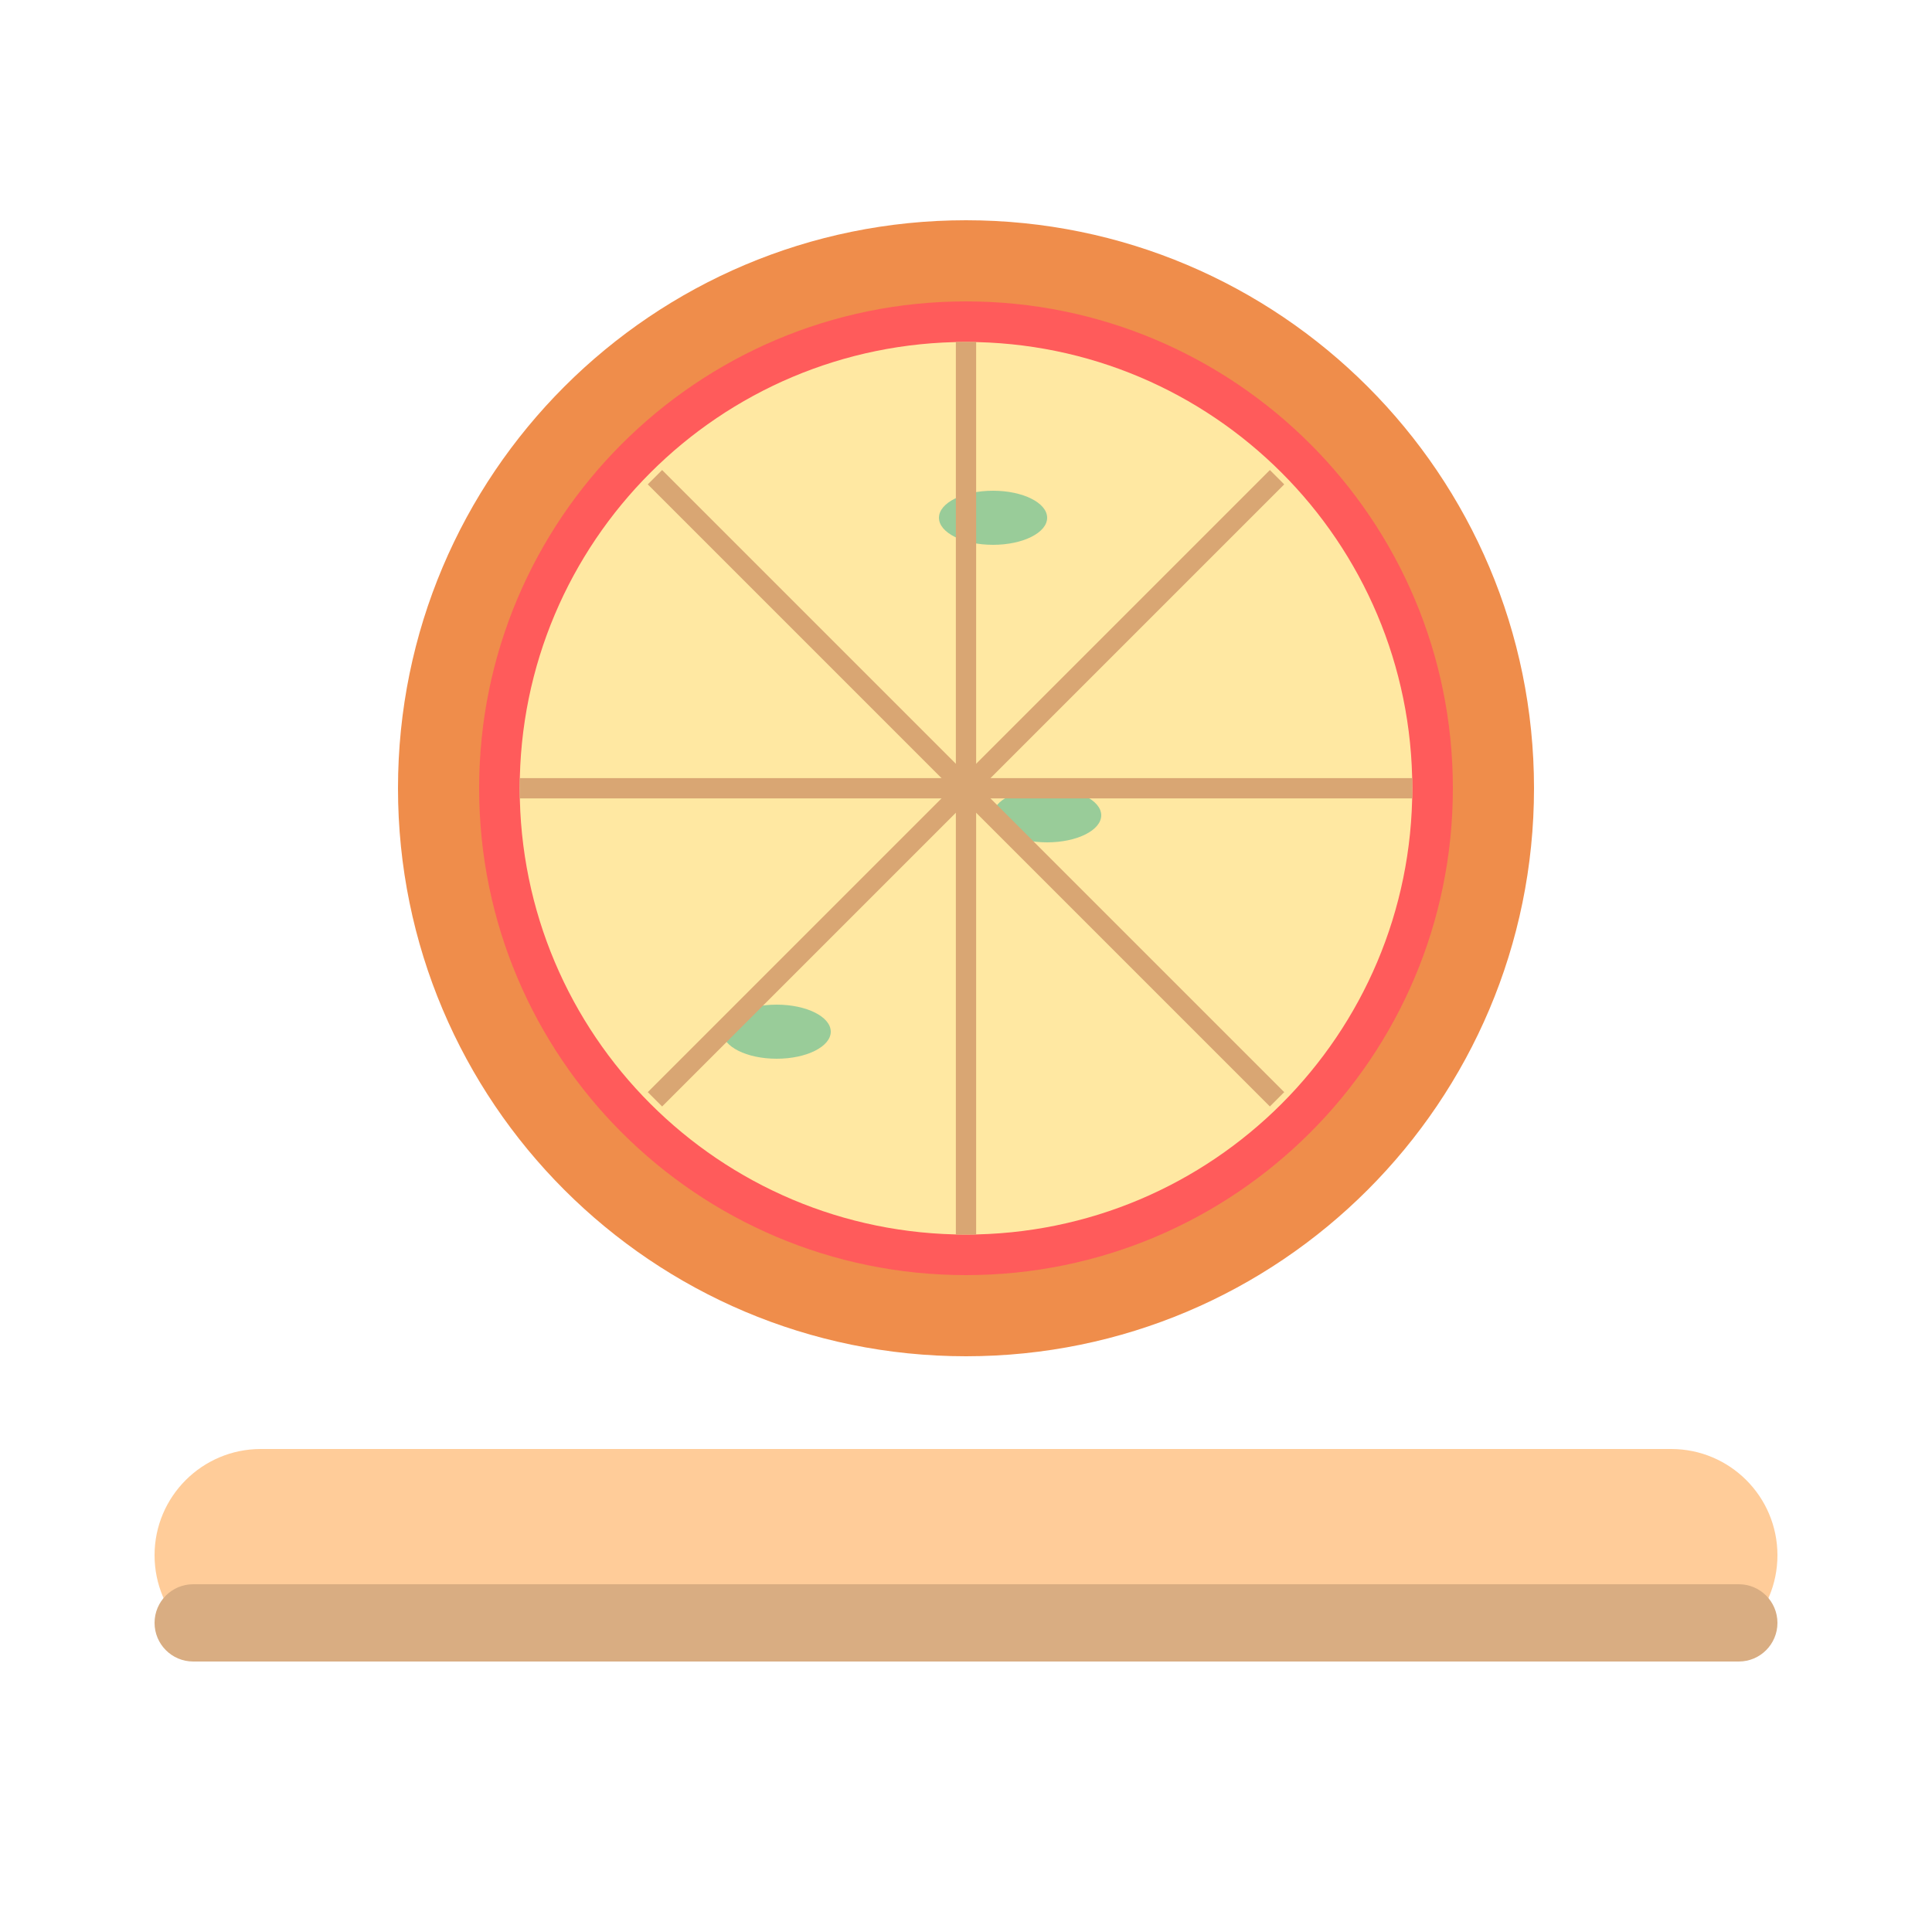
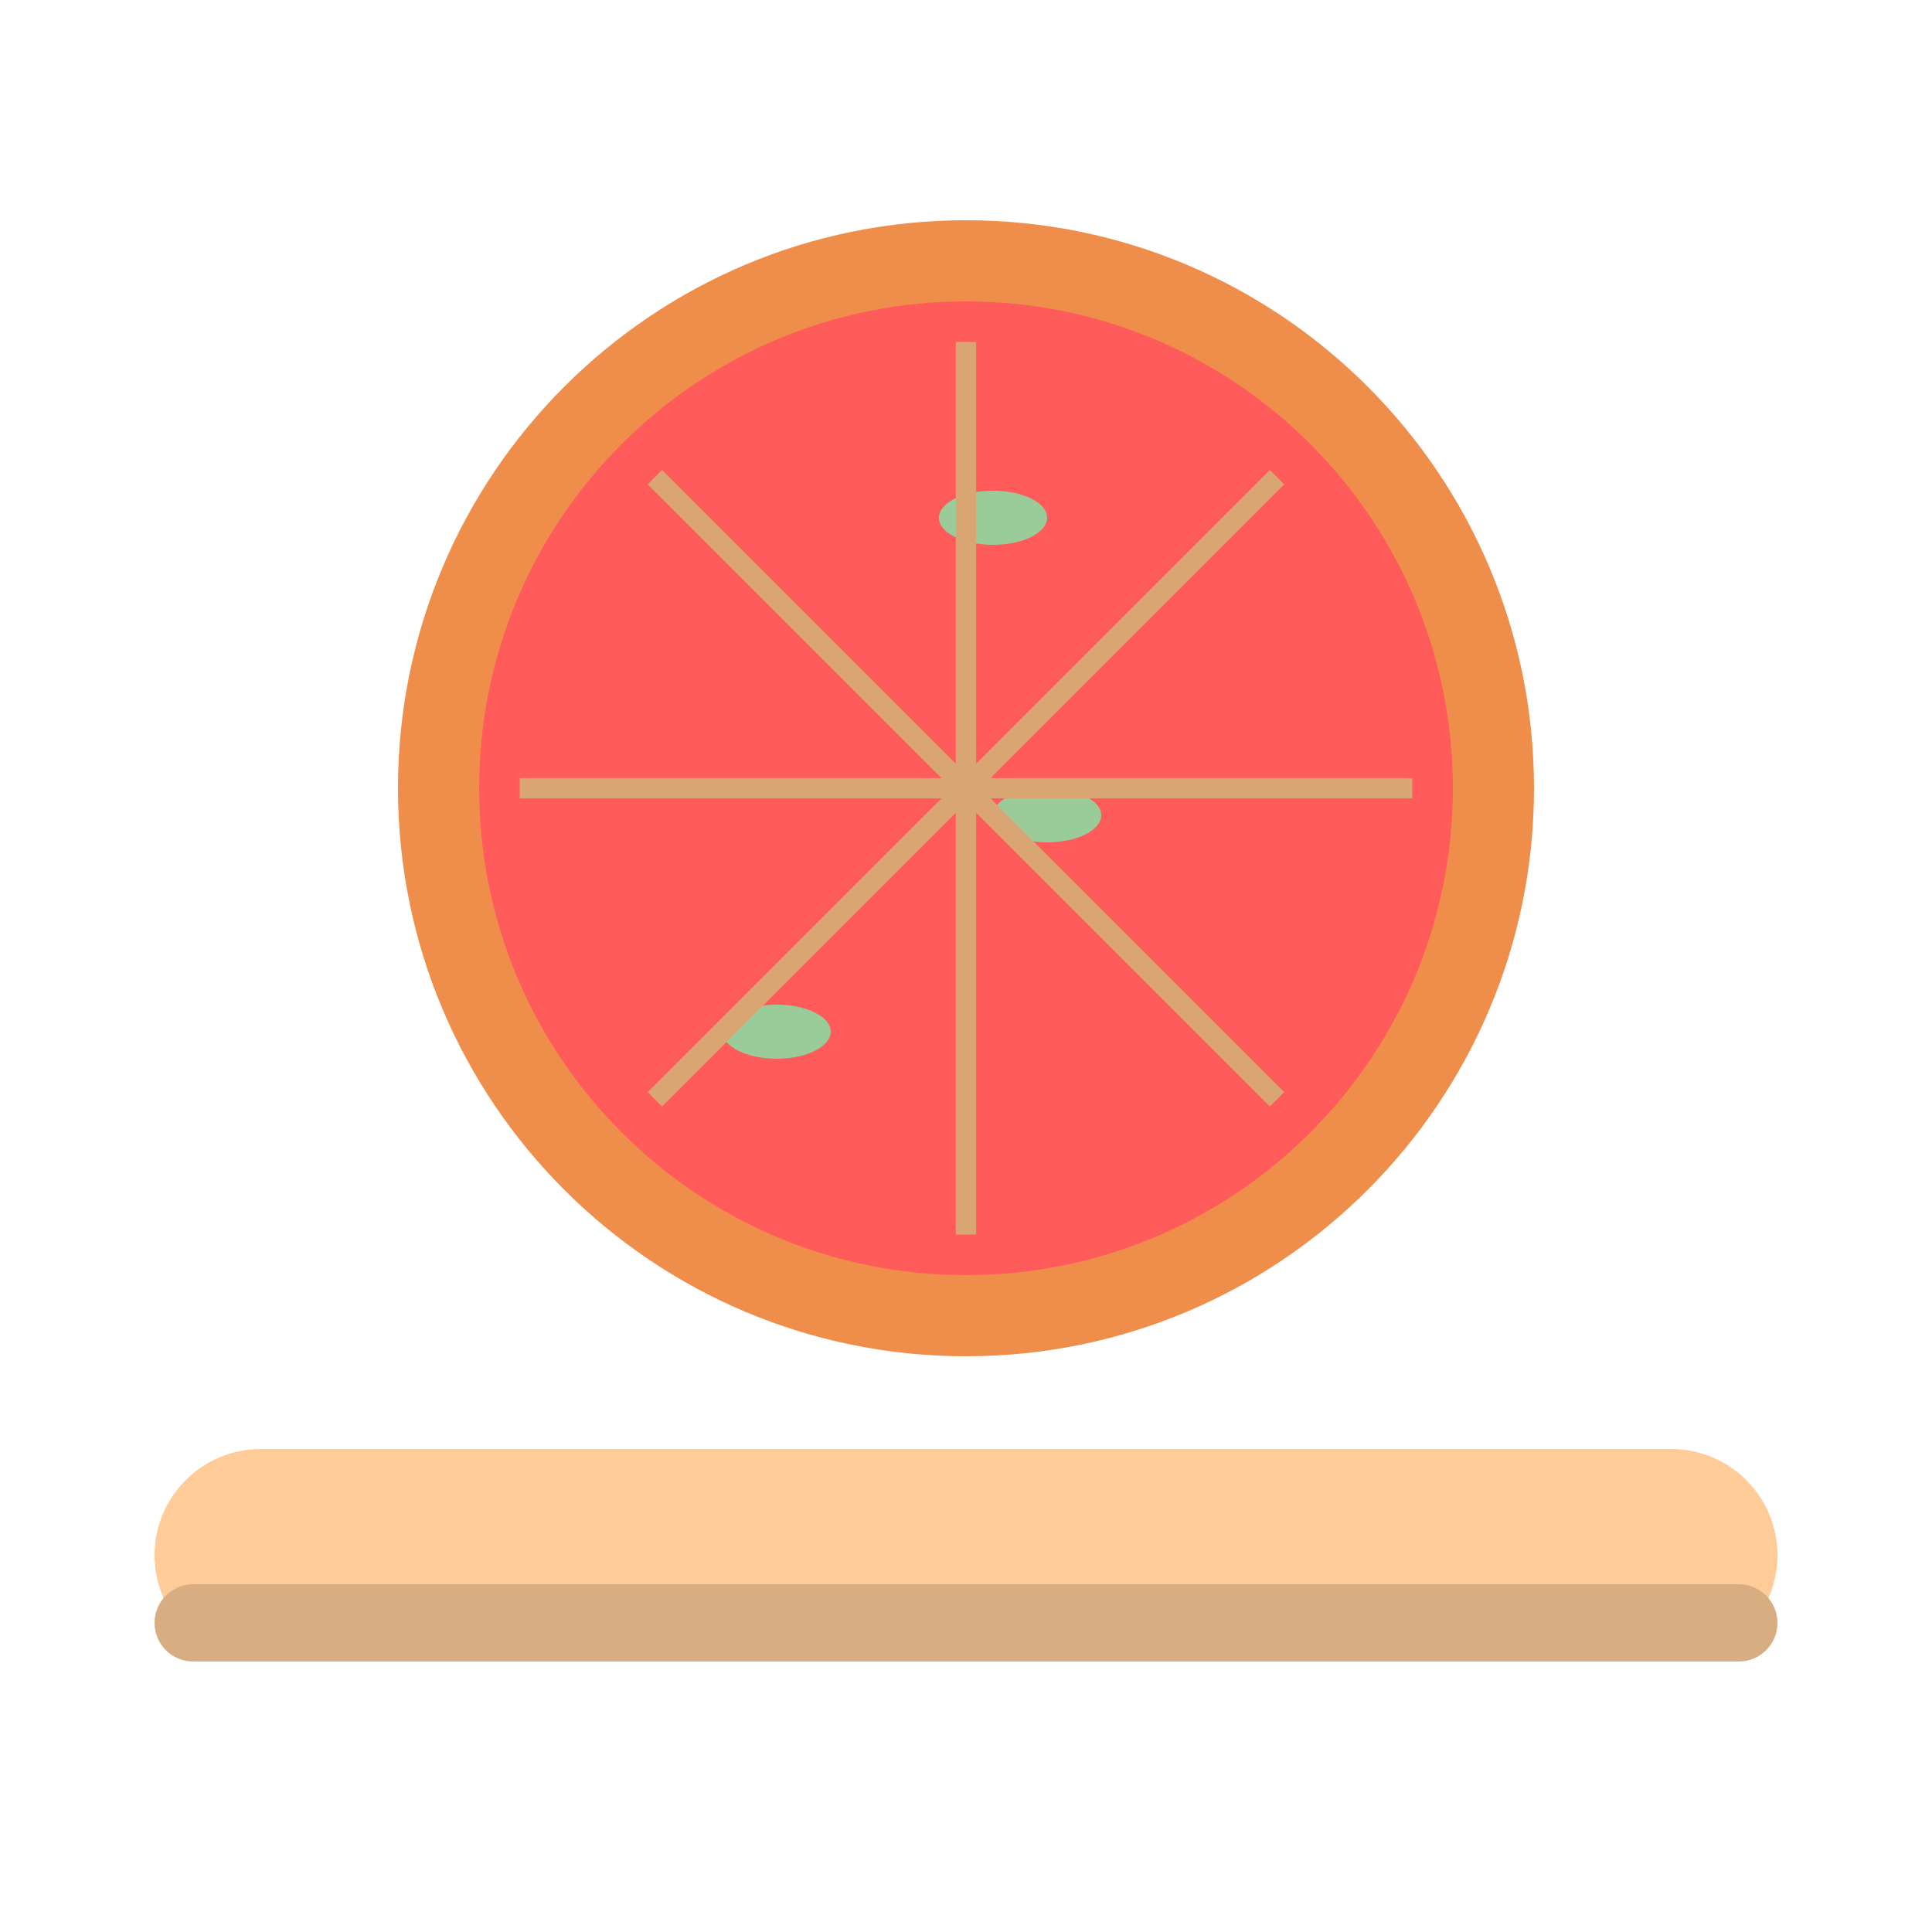
<svg xmlns="http://www.w3.org/2000/svg" viewBox="0 0 200 200" width="100mm" height="100mm">
  <g id="ebene-FFCC99" fill="#FFCC99">
    <path fill="#FFCC99" d="M27,150 L173,150 A11 11 0 0 1 184,161 L184,161 A11 11 0 0 1 173,172 L27,172 A11 11 0 0 1 16,161 L16,161 A11 11 0 0 1 27,150 Z" />
  </g>
  <g id="ebene-D9AD82" fill="#D9AD82">
    <path fill="#D9AD82" d="M20,164 L180,164 A4 4 0 0 1 184,168 L184,168 A4 4 0 0 1 180,172 L20,172 A4 4 0 0 1 16,168 L16,168 A4 4 0 0 1 20,164 Z" />
  </g>
  <g id="ebene-EF8D4B" fill="#EF8D4B">
    <path fill="#EF8D4B" d="M158.8,81.6 C158.8,114.074 132.474,140.4 100,140.4 C67.526,140.4 41.2,114.074 41.2,81.6 C41.2,49.126 67.526,22.8 100,22.8 C132.474,22.8 158.8,49.126 158.8,81.6 Z" />
  </g>
+   <g id="ebene-FFE8A2" fill="#FFE8A2">
+     <path fill="#FFE8A2" d="M146.2,81.6 C146.2,107.116 125.516,127.8 100,127.8 C74.484,127.8 53.8,107.116 53.8,81.6 C53.8,56.084 74.484,35.4 100,35.4 C125.516,35.4 146.2,56.084 146.2,81.6 Z" />
+   </g>
  <g id="ebene-FF5B5B" fill="#FF5B5B">
    <path fill="#FF5B5B" d="M150.4,81.6 C150.4,109.435 127.835,132 100,132 C72.165,132 49.6,109.435 49.6,81.6 C49.6,53.765 72.165,31.2 100,31.2 C127.835,31.2 150.4,53.765 150.4,81.6 Z" />
    <path fill="#FF5B5B" d="M90.9,62 C90.9,66.253 87.453,69.7 83.2,69.7 C78.947,69.7 75.5,66.253 75.5,62 C75.5,57.747 78.947,54.3 83.2,54.3 C87.453,54.3 90.9,57.747 90.9,62 Z" />
    <path fill="#FF5B5B" d="M124.5,67.6 C124.5,71.853 121.053,75.3 116.8,75.3 C112.547,75.3 109.1,71.853 109.1,67.6 C109.1,63.347 112.547,59.9 116.8,59.9 C121.053,59.9 124.5,63.347 124.5,67.6 Z" />
    <path fill="#FF5B5B" d="M102.1,95.6 C102.1,99.853 98.653,103.3 94.4,103.3 C90.147,103.3 86.7,99.853 86.7,95.6 C86.7,91.347 90.147,87.9 94.4,87.9 C98.653,87.9 102.1,91.347 102.1,95.6 Z" />
    <path fill="#FF5B5B" d="M130.1,98.4 C130.1,102.653 126.653,106.1 122.4,106.1 C118.147,106.1 114.7,102.653 114.7,98.4 C114.7,94.147 118.147,90.7 122.4,90.7 C126.653,90.7 130.1,94.147 130.1,98.4 Z" />
    <path fill="#FF5B5B" d="M79.7,87.2 C79.7,91.453 76.253,94.9 72,94.9 C67.747,94.9 64.3,91.453 64.3,87.2 C64.3,82.947 67.747,79.5 72,79.5 C76.253,79.5 79.7,82.947 79.7,87.2 Z" />
-   </g>
-   <g id="ebene-FFE8A2" fill="#FFE8A2">
-     <path fill="#FFE8A2" d="M146.2,81.6 C146.2,107.116 125.516,127.8 100,127.8 C74.484,127.8 53.8,107.116 53.8,81.6 C53.8,56.084 74.484,35.4 100,35.4 C125.516,35.4 146.2,56.084 146.2,81.6 Z" />
  </g>
  <g id="ebene-99CC99" fill="#99CC99">
    <path fill="#99CC99" d="M108.4,53.6 C108.4,55.146 105.893,56.4 102.8,56.4 C99.707,56.4 97.2,55.146 97.2,53.6 C97.2,52.054 99.707,50.8 102.8,50.8 C105.893,50.8 108.4,52.054 108.4,53.6 Z" />
    <path fill="#99CC99" d="M114,84.4 C114,85.946 111.493,87.2 108.4,87.2 C105.307,87.2 102.8,85.946 102.8,84.4 C102.8,82.854 105.307,81.6 108.4,81.6 C111.493,81.6 114,82.854 114,84.4 Z" />
    <path fill="#99CC99" d="M86,106.8 C86,108.346 83.493,109.6 80.4,109.6 C77.307,109.6 74.8,108.346 74.8,106.8 C74.8,105.254 77.307,104 80.4,104 C83.493,104 86,105.254 86,106.8 Z" />
  </g>
  <g id="ebene-D9A673" fill="#D9A673">
    <path fill="#D9A673" d="M101.05,35.4 L101.05,127.8 L98.95,127.8 L98.95,35.4 L101.05,35.4 Z" />
    <path fill="#D9A673" d="M53.8,80.55 L146.2,80.55 L146.2,82.65 L53.8,82.65 L53.8,80.55 Z" />
    <path fill="#D9A673" d="M68.542,48.658 L132.942,113.058 L131.458,114.542 L67.058,50.142 L68.542,48.658 Z" />
    <path fill="#D9A673" d="M132.942,50.142 L68.542,114.542 L67.058,113.058 L131.458,48.658 L132.942,50.142 Z" />
  </g>
</svg>
